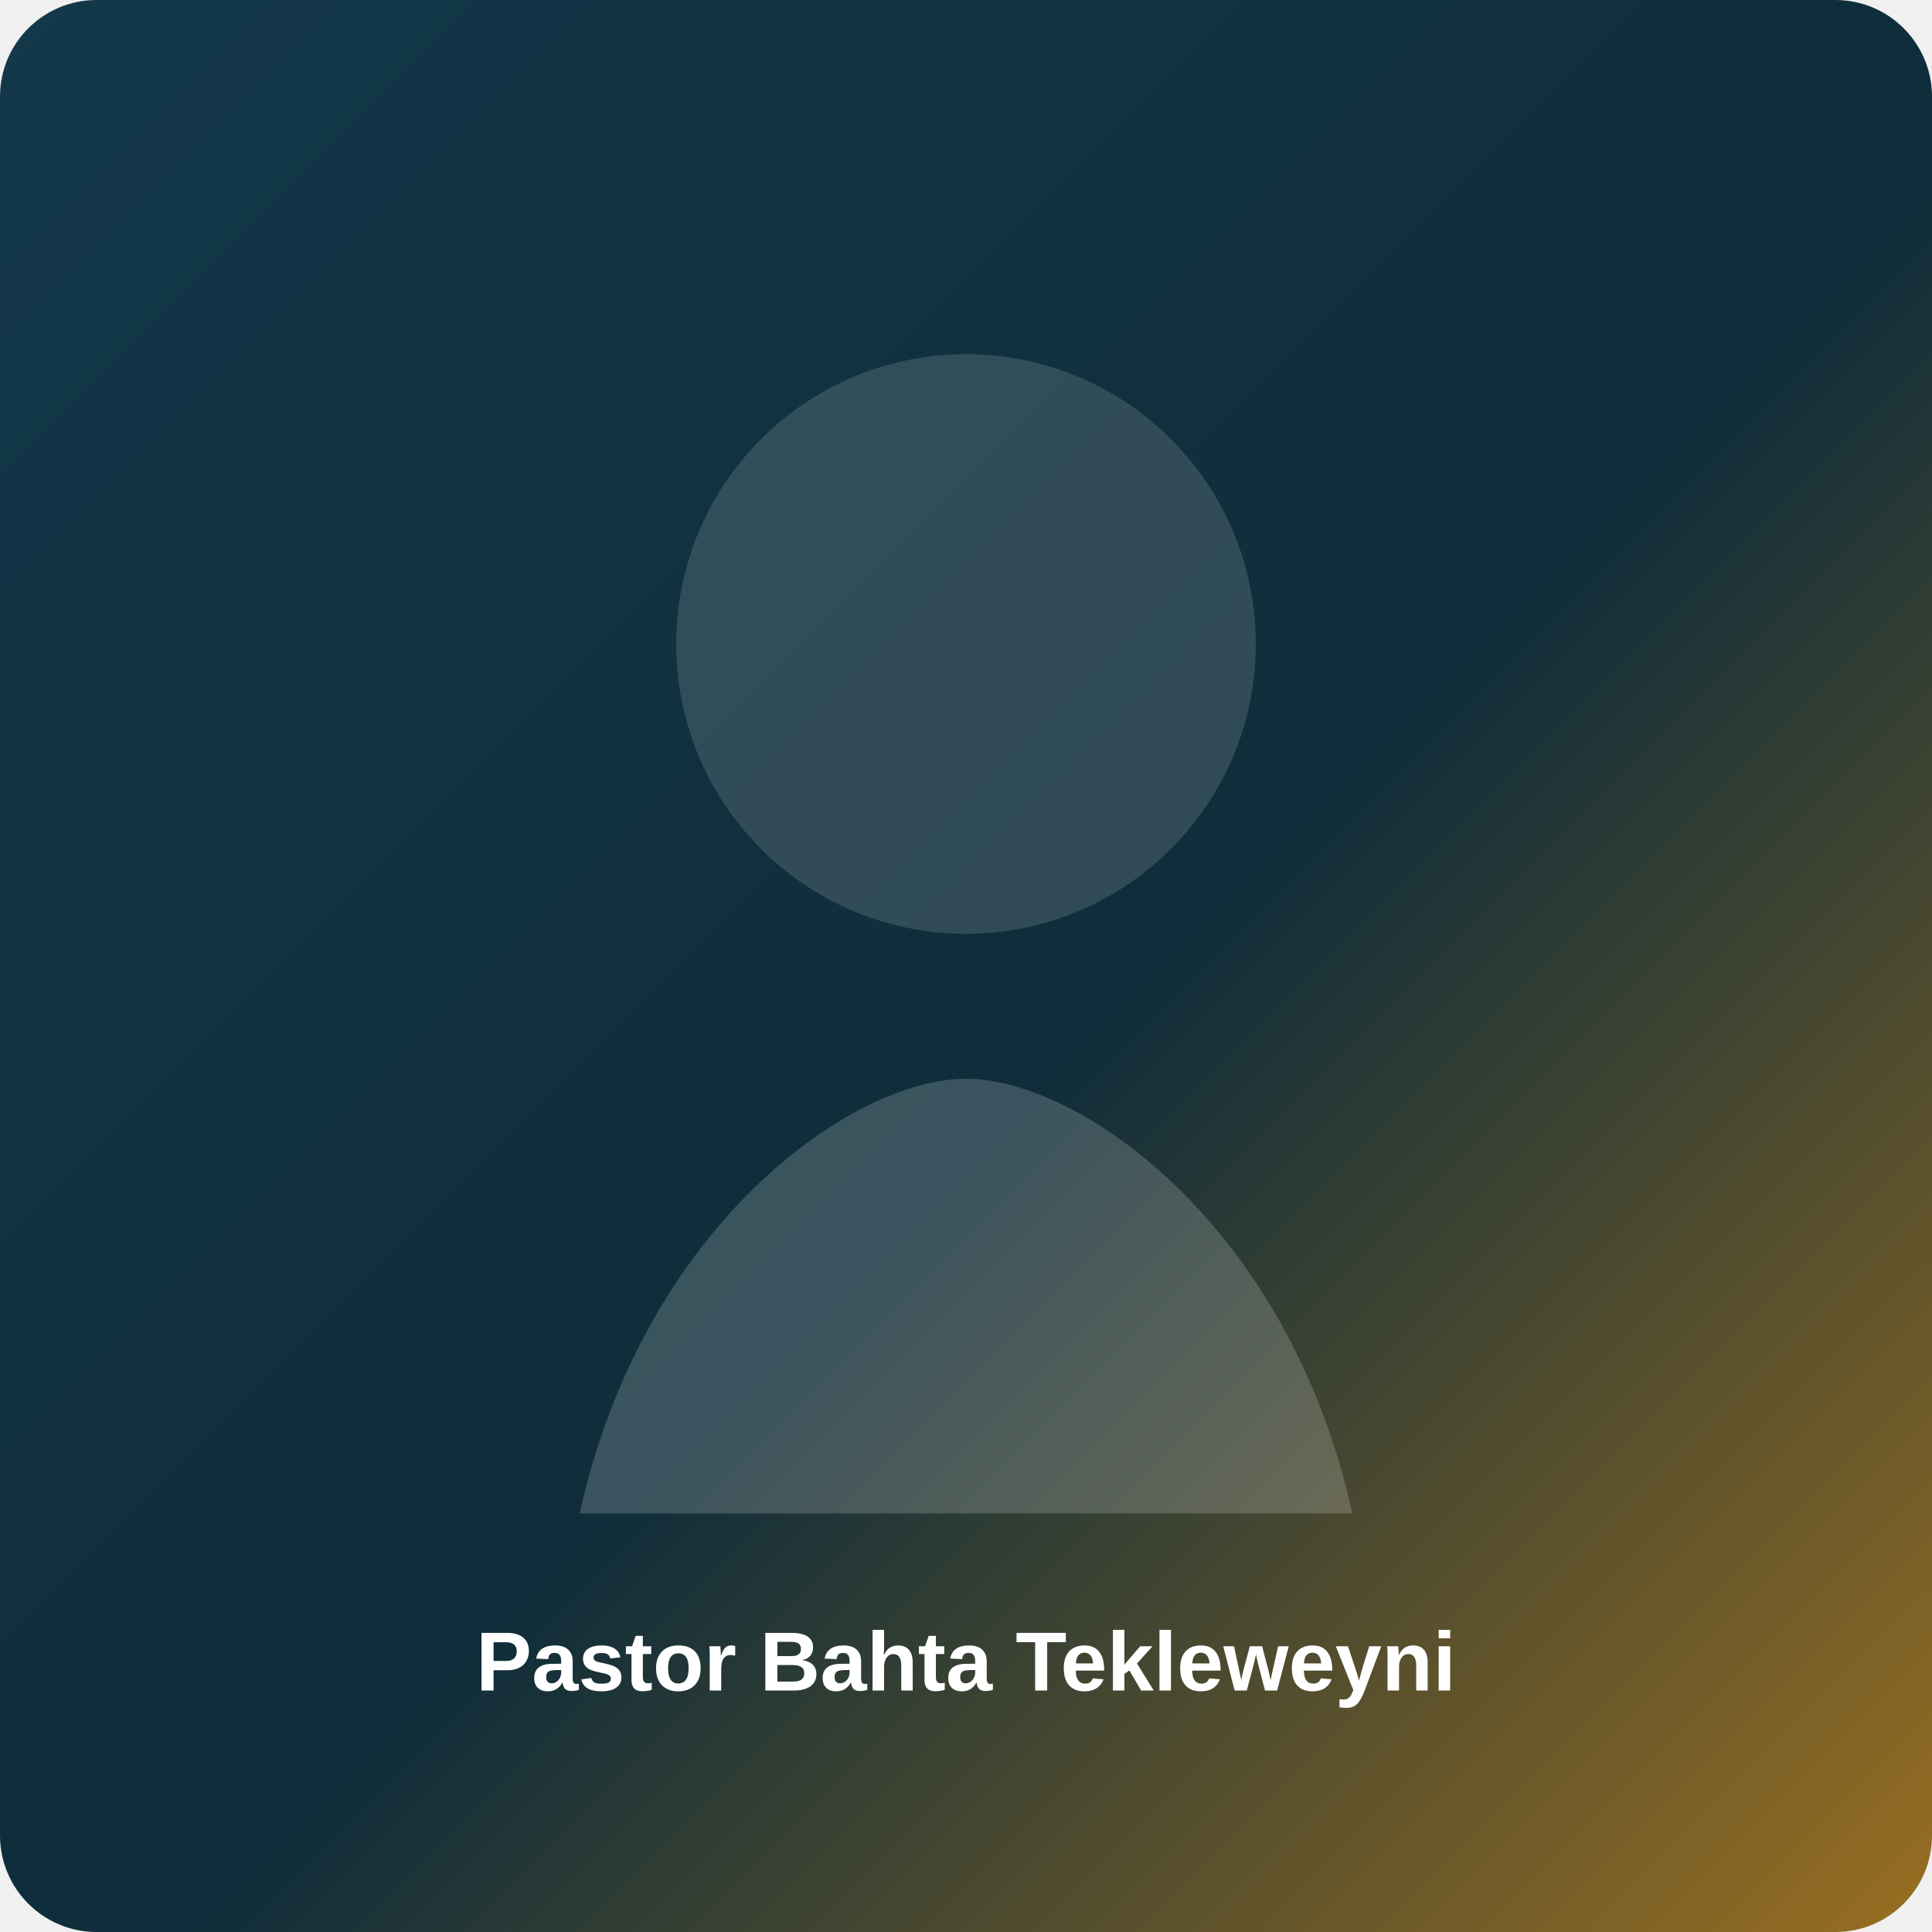
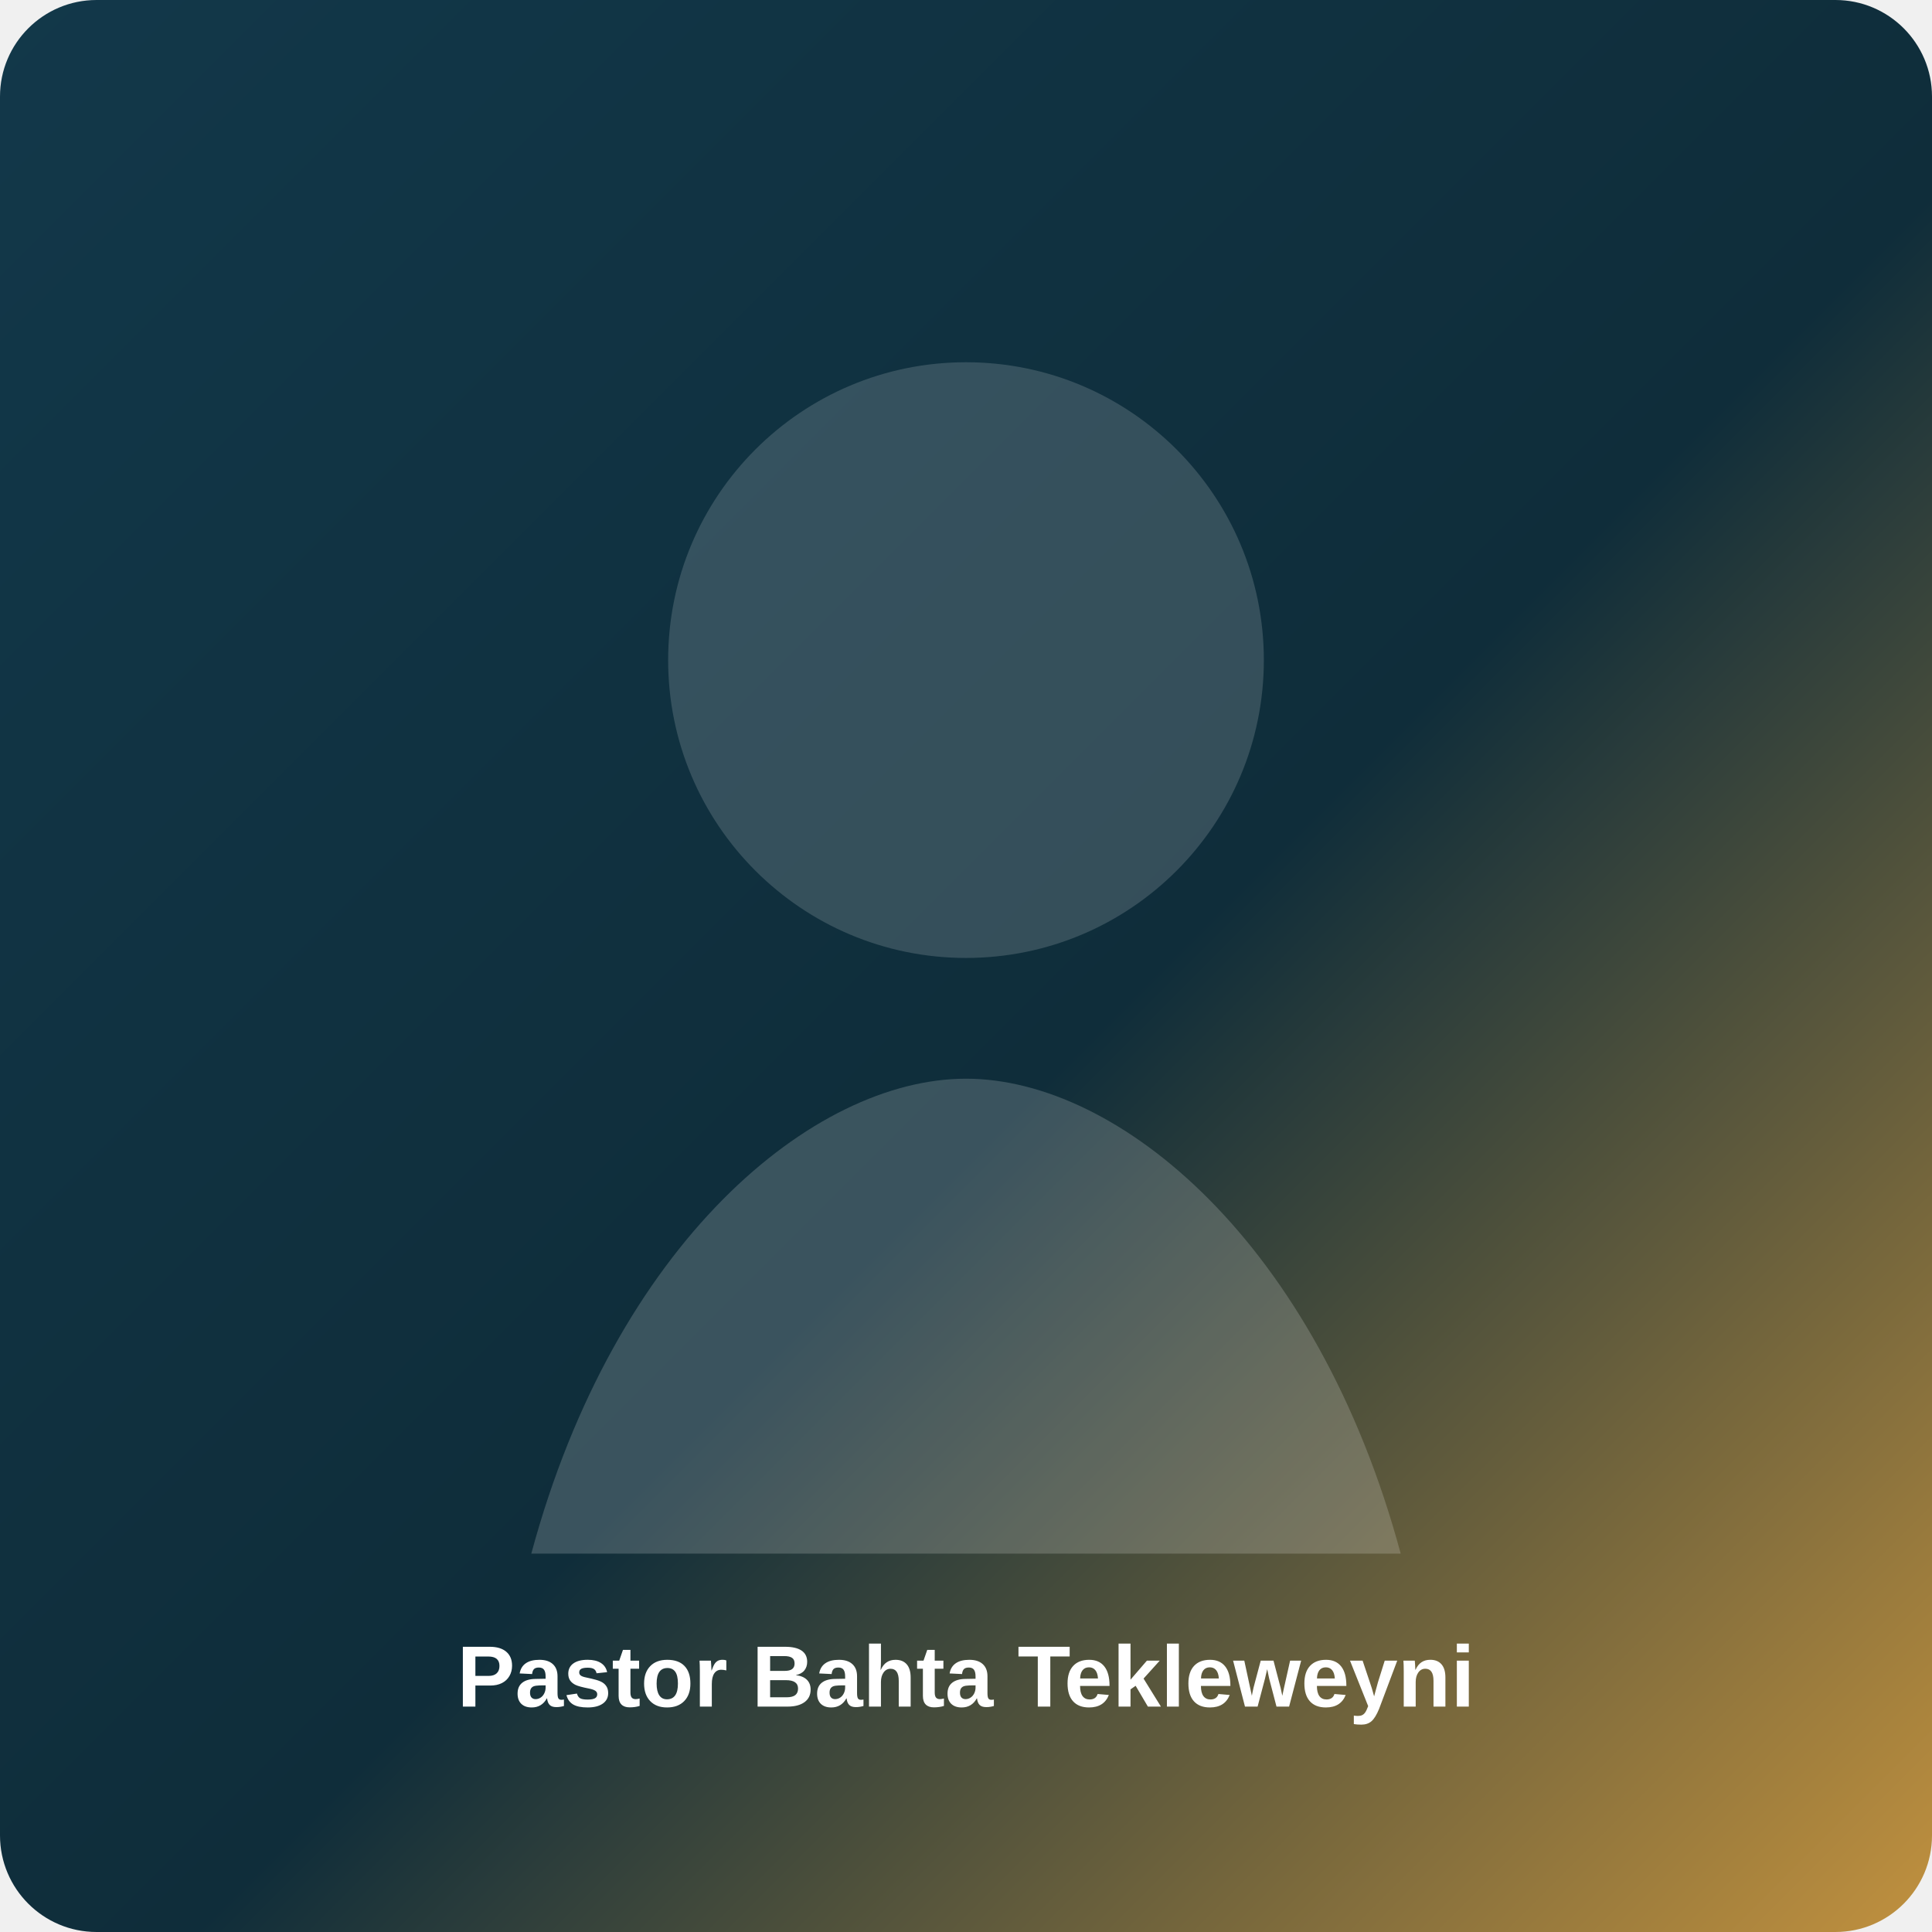
<svg xmlns="http://www.w3.org/2000/svg" width="1200" height="1200" viewBox="0 0 1200 1200">
  <defs>
    <linearGradient id="g" x1="0" y1="0" x2="1" y2="1">
      <stop offset="0%" stop-color="#12384a" />
      <stop offset="55%" stop-color="#0f2d3a" />
-       <stop offset="100%" stop-color="#9a6f21" />
+       <stop offset="100%" stop-color="#c3923e" />
    </linearGradient>
  </defs>
  <rect width="1200" height="1200" rx="60" fill="url(#g)" />
-   <circle cx="600" cy="400" r="180" fill="rgba(255,255,255,.14)" />
-   <path d="M360 940c40-180 170-270 240-270s200 90 240 270" fill="rgba(255,255,255,.18)" />
-   <text x="600" y="1050" text-anchor="middle" font-family="Arial,Helvetica,sans-serif" font-size="52" font-weight="700" fill="#ffffff">Pastor Bahta Tekleweyni</text>
+   <circle cx="600" cy="410" r="185" fill="rgba(255,255,255,.16)" />
+   <path d="M330 965c52-193 175-295 270-295s218 102 270 295" fill="rgba(255,255,255,.18)" />
+   <text x="600" y="1060" text-anchor="middle" font-family="Arial,Helvetica,sans-serif" font-size="54" font-weight="700" fill="#ffffff">Pastor Bahta Tekleweyni</text>
</svg>
